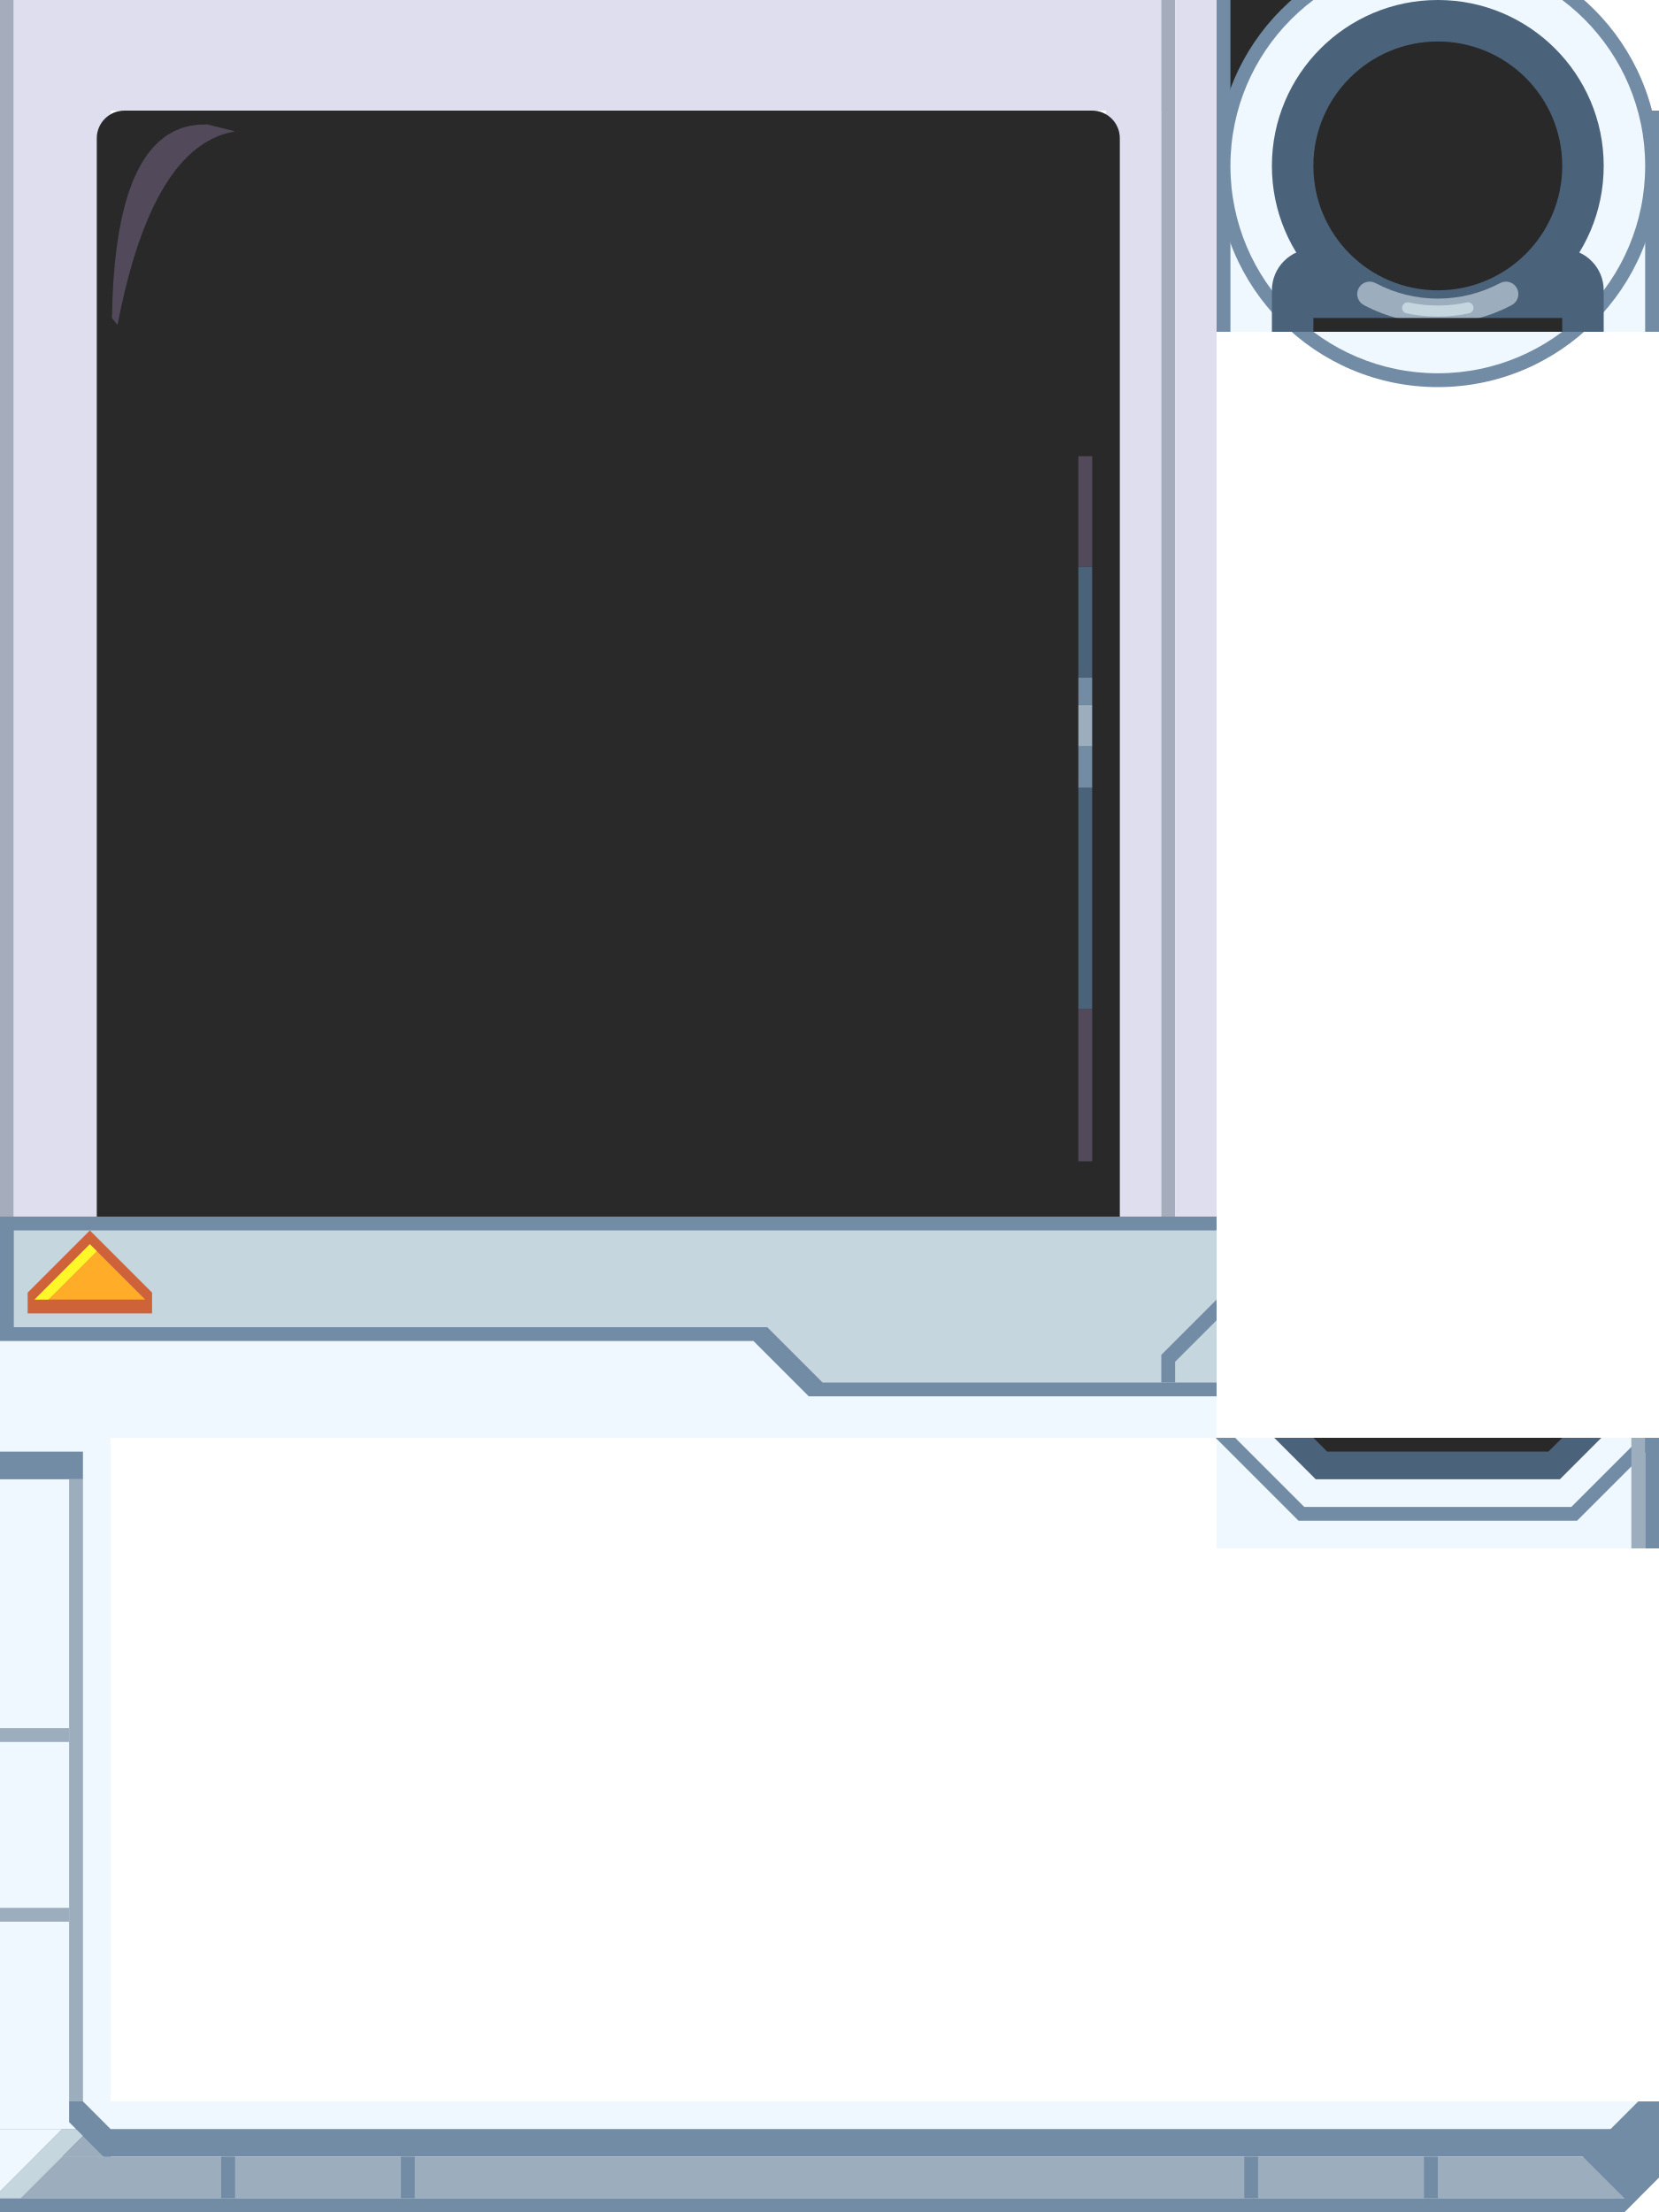
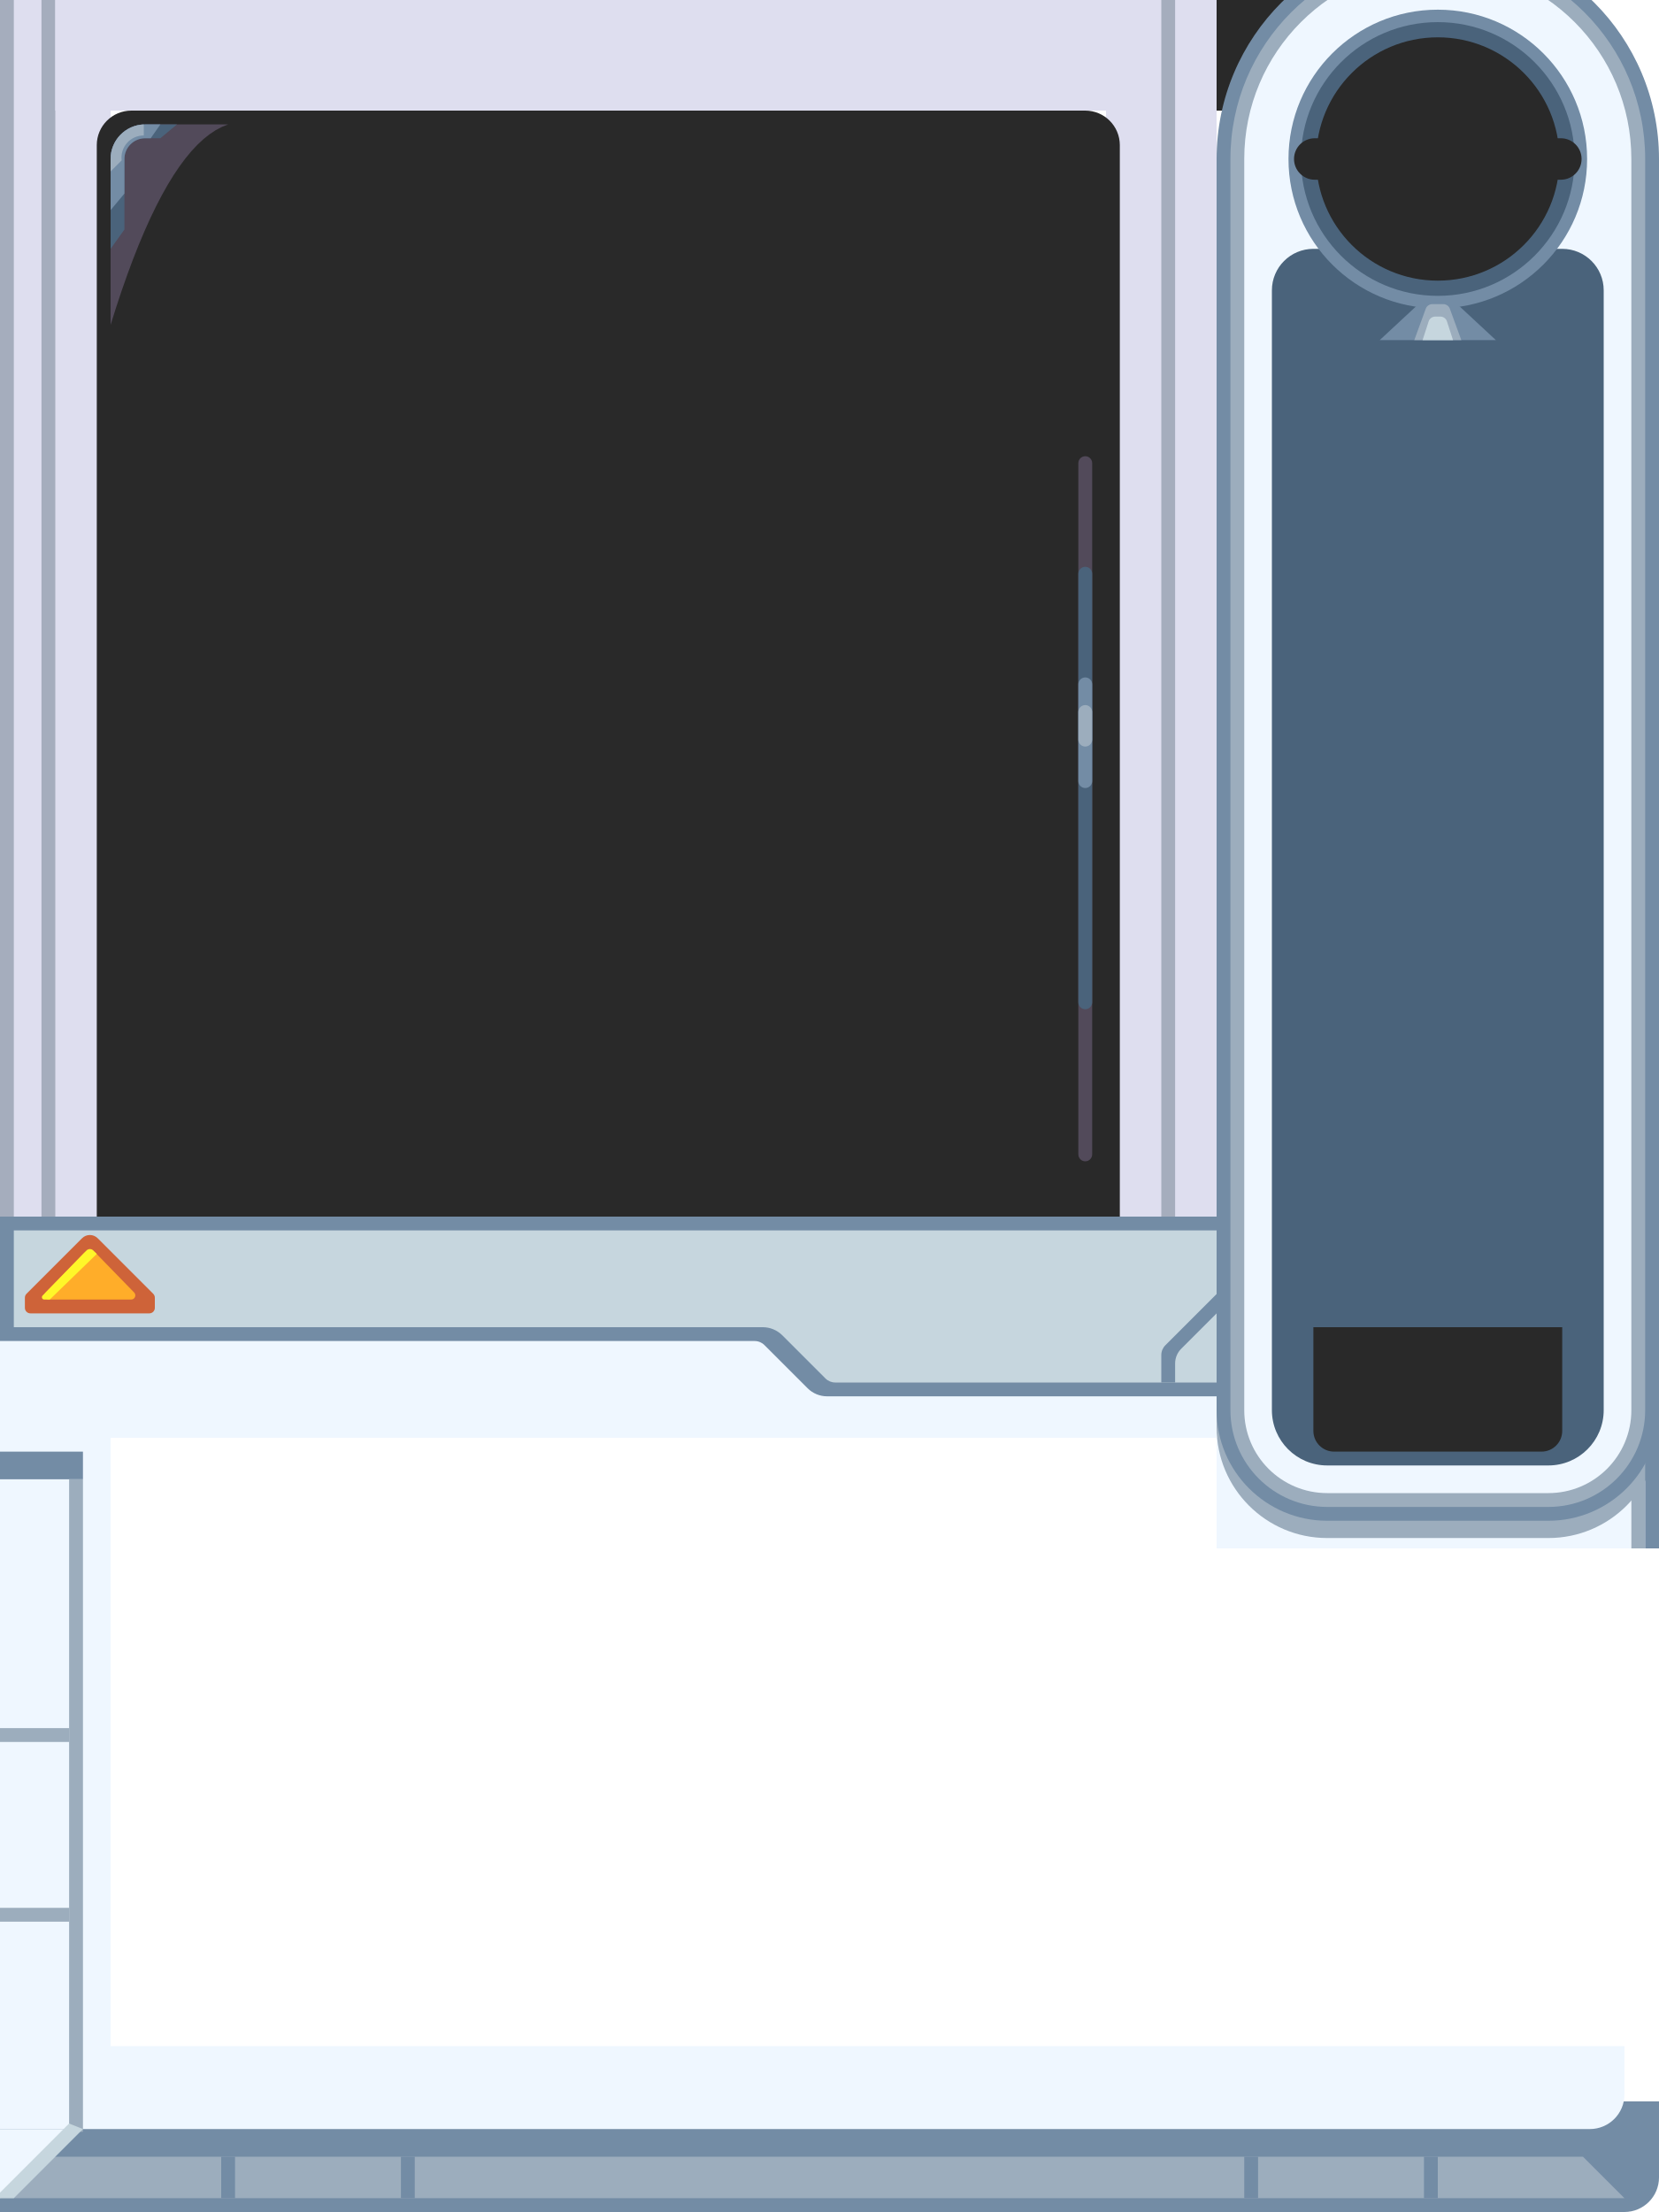
<svg xmlns="http://www.w3.org/2000/svg" width="960" height="1280" viewBox="0 0 120 160">
+   <rect x="0" y="0" width="8" height="88" fill="#dedeef" data-color="6" data-palette="9" />
  <rect x="0" y="0" width="1" height="88" fill="#a5adbd" data-color="7" data-palette="9" />
-   <rect x="1" y="0" width="7" height="88" fill="#dedeef" data-color="6" data-palette="9" />
+   <rect x="3" y="0" width="1" height="88" fill="#a5adbd" data-color="7" data-palette="9" />
  <rect x="4" y="0" width="80" height="8" fill="#dedeef" data-color="6" data-palette="9" />
-   <rect x="80" y="0" width="4" height="88" fill="#dedeef" data-color="6" data-palette="9" />
+   <rect x="80" y="0" width="8" height="88" fill="#dedeef" data-color="6" data-palette="9" />
  <rect x="84" y="0" width="1" height="88" fill="#a5adbd" data-color="7" data-palette="9" />
-   <rect x="85" y="0" width="3" height="88" fill="#dedeef" data-color="6" data-palette="9" />
-   <path d="M7 10 A2 2 0 0 1 9 8 H79 A2 2 0 0 1 81 10 V88 H7 Z" fill="#292929" data-color="8" data-palette="9" />
-   <polygon points="15,9 14.346,9.016 13.725,9.104 13.136,9.264 12.58,9.496 12.056,9.8 11.565,10.176 11.106,10.624 10.68,11.144 10.286,11.736 9.925,12.4 9.596,13.136 9.3,13.944 9.036,14.824 8.805,15.776 8.606,16.8 8.44,17.896 8.306,19.064 8.205,20.304 8.136,21.616 8.1,23 8.5,23.5 8.759,22.23 9.035,21.02 9.329,19.87 9.64,18.78 9.969,17.75 10.315,16.78 10.679,15.87 11.06,15.02 11.459,14.23 11.875,13.5 12.309,12.83 12.76,12.22 13.229,11.67 13.715,11.18 14.219,10.75 14.74,10.38 15.279,10.07 15.835,9.82 16.409,9.63 17,9.5" fill="#524a5a" data-color="10" data-palette="9" />
-   <rect x="78" y="33" width="1" height="8" fill="#524a5a" data-color="10" data-palette="9" />
-   <rect x="78" y="41" width="1" height="8" fill="#4a637b" data-color="5" data-palette="9" />
-   <rect x="78" y="49" width="1" height="2" fill="#738ca5" data-color="4" data-palette="9" />
-   <rect x="78" y="51" width="1" height="3" fill="#9cadbd" data-color="3" data-palette="9" />
-   <rect x="78" y="54" width="1" height="3" fill="#738ca5" data-color="4" data-palette="9" />
-   <rect x="78" y="57" width="1" height="16" fill="#4a637b" data-color="5" data-palette="9" />
-   <rect x="78" y="73" width="1" height="11" fill="#524a5a" data-color="10" data-palette="9" />
+   <path d="M7 10.5 A2.5 2.5 0 0 1 9.5 8 L78.5 8 A2.5 2.5 0 0 1 81 10.5 L81 88 L7 88 Z" fill="#292929" data-color="8" data-palette="9" />
+   <path d="M16.5 9 H10.5 A2.5 2.5 0 0 0 8 11.5 V23.5 L8.401 22.229 L8.805 21.015 L9.211 19.859 L9.62 18.76 L10.031 17.719 L10.445 16.735 L10.861 15.809 L11.28 14.94 L11.701 14.129 L12.125 13.375 L12.551 12.679 L12.98 12.04 L13.411 11.459 L13.845 10.935 L14.281 10.469 L14.72 10.06 L15.161 9.709 L15.605 9.415 L16.051 9.179 Z" fill="#524a5a" data-color="10" data-palette="9" />
+   <path d="M12.8 9 H10.5 A2.5 2.5 0 0 0 8 11.5 V18 L9 16.6 V11.5 A1.5 1.5 0 0 1 10.5 10 H11.6 Z" fill="#4a637b" data-color="5" data-palette="9" />
+   <path d="M11.6 9 H10.5 A2.5 2.5 0 0 0 8 11.5 V15.2 L9 14 V11.5 A1.5 1.5 0 0 1 10.5 10 H10.9 Z" fill="#738ca5" data-color="4" data-palette="9" />
+   <path d="M10.4 9 A2.5 2.5 0 0 0 8 11.5 V12.4 L8.8 11.6 A1.6 1.6 0 0 1 10.4 9.8 Z" fill="#9cadbd" data-color="3" data-palette="9" />
+   <rect x="78" y="33" width="1" height="51" rx="0.5" fill="#524a5a" data-color="10" data-palette="9" />
+   <rect x="78" y="41" width="1" height="32" rx="0.5" fill="#4a637b" data-color="5" data-palette="9" />
+   <rect x="78" y="49" width="1" height="8" rx="0.5" fill="#738ca5" data-color="4" data-palette="9" />
+   <rect x="78" y="51" width="1" height="3" rx="0.5" fill="#9cadbd" data-color="3" data-palette="9" />
  <rect x="0" y="88" width="88" height="16" fill="#eff7ff" data-color="1" data-palette="9" />
-   <polygon points="0,88 88,88 88,101 58.5,101 54.5,97 0,97" fill="#738ca5" data-color="4" data-palette="9" />
-   <polygon points="1,89 88,89 88,100 59.5,100 55.5,96 1,96" fill="#c6d6de" data-color="2" data-palette="9" />
-   <polygon points="88,94 88,95.5 85,98.5 85,100 84,100 84,98" fill="#738ca5" data-color="4" data-palette="9" />
-   <polygon points="6.5,89 11,93.5 11,95 2,95 2,93.5" fill="#ce6339" data-color="13" data-palette="9" />
-   <polygon points="6.5,90 10.5,94 2.5,94" fill="#ffad29" data-color="12" data-palette="9" />
-   <polygon points="6.5,90 7,90.5 3.5,94 2.5,94" fill="#fff729" data-color="11" data-palette="9" />
+   <path d="M0 88 L88 88 L88 101 L59.828 101 A2 2 0 0 1 58.414 100.414 L55.293 97.293 A1 1 0 0 0 54.586 97 L0 97 Z" fill="#738ca5" data-color="4" data-palette="9" />
+   <path d="M1 89 L88 89 L88 100 L60.414 100 A1 1 0 0 1 59.707 99.707 L56.586 96.586 A2 2 0 0 0 55.172 96 L1 96 Z" fill="#c6d6de" data-color="2" data-palette="9" />
+   <path d="M88 93.6 L88 95 L85.439 97.561 A1.5 1.5 0 0 0 85 98.621 L85 100 L84 100 L84 98.014 A1 1 0 0 1 84.293 97.307 Z" fill="#738ca5" data-color="4" data-palette="9" />
+   <path d="M5.934 89.566 A0.8 0.8 0 0 1 7.066 89.566 L11.083 93.583 A0.4 0.4 0 0 1 11.2 93.866 L11.2 94.6 A0.4 0.4 0 0 1 10.8 95 L2.2 95 A0.4 0.4 0 0 1 1.8 94.6 L1.8 93.866 A0.4 0.4 0 0 1 1.917 93.583 Z" fill="#ce6339" data-color="13" data-palette="9" />
+   <path d="M6.07 90.642 A0.6 0.6 0 0 1 6.93 90.642 L9.704 93.491 A0.3 0.3 0 0 1 9.489 94 L3.511 94 A0.3 0.3 0 0 1 3.296 93.491 Z" fill="#ffad29" data-color="12" data-palette="9" />
+   <path d="M6.253 90.453 A0.349 0.349 0 0 1 6.75 90.45 L7 90.7 L3.6 94 L3.2 94 A0.169 0.169 0 0 1 3.079 93.713 Z" fill="#fff729" data-color="11" data-palette="9" />
  <rect x="0" y="104" width="8" height="48" fill="#eff7ff" data-color="1" data-palette="9" />
  <rect x="0" y="105" width="6" height="2" fill="#738ca5" data-color="4" data-palette="9" />
-   <rect x="5" y="107" width="1" height="45" fill="#9cadbd" data-color="3" data-palette="9" />
  <rect x="0" y="125" width="5" height="1" fill="#9cadbd" data-color="3" data-palette="9" />
  <rect x="0" y="138" width="5" height="1" fill="#9cadbd" data-color="3" data-palette="9" />
-   <rect x="0" y="152" width="120" height="2" fill="#eff7ff" data-color="1" data-palette="9" />
-   <polygon points="0,154 120,154 120,156 0,156" fill="#738ca5" data-color="4" data-palette="9" />
-   <polygon points="0,156 120,156 120,157.5 118.5,159 0,159" fill="#9cadbd" data-color="3" data-palette="9" />
-   <polygon points="0,159 118.5,159 117.5,160 0,160" fill="#738ca5" data-color="4" data-palette="9" />
+   <path d="M0 152 L120 152 L120 157.5 A2.5 2.5 0 0 1 117.5 160 L0 160 Z" fill="#738ca5" data-color="4" data-palette="9" />
+   <path d="M0 148 L117.5 148 L117.5 151.5 A2.5 2.5 0 0 1 115 154 L0 154 Z" fill="#eff7ff" data-color="1" data-palette="9" />
+   <polygon points="0,156 114.5,156 117.5,159 0,159" fill="#9cadbd" data-color="3" data-palette="9" />
  <rect x="16" y="156" width="1" height="3" fill="#738ca5" data-color="4" data-palette="9" />
  <rect x="29" y="156" width="1" height="3" fill="#738ca5" data-color="4" data-palette="9" />
  <rect x="90" y="156" width="1" height="3" fill="#738ca5" data-color="4" data-palette="9" />
  <rect x="103" y="156" width="1" height="3" fill="#738ca5" data-color="4" data-palette="9" />
-   <polygon points="0,154 4.5,154 0,158.5" fill="#eff7ff" data-color="1" data-palette="9" />
-   <polygon points="4.5,154 6.5,154 1.5,159 -0.5,159" fill="#c6d6de" data-color="2" data-palette="9" />
-   <polygon points="6,154.5 7.5,156 4.5,156" fill="#9cadbd" data-color="3" data-palette="9" />
-   <polygon points="5,152 6,152 8,154 8,156 7.5,156 5,153.5" fill="#738ca5" data-color="4" data-palette="9" />
-   <polygon points="118.5,152 120,152 120,157.5 117.5,160 117.5,159 114.5,156 116.5,154" fill="#738ca5" data-color="4" data-palette="9" />
-   <rect x="88" y="104" width="32" height="8" fill="#eff7ff" data-color="1" data-palette="9" />
-   <polygon points="87.93,104 93.93,110 114.07,110 120.07,104" fill="#738ca5" data-color="4" data-palette="9" />
-   <polygon points="89.34,104 94.34,109 113.66,109 118.66,104" fill="#eff7ff" data-color="1" data-palette="9" />
-   <polygon points="92.17,104 95.17,107 112.83,107 115.83,104" fill="#4a637b" data-color="5" data-palette="9" />
-   <polygon points="95,104 96,105 112,105 113,104" fill="#292929" data-color="8" data-palette="9" />
-   <rect x="118" y="104" width="1" height="8" fill="#9cadbd" data-color="3" data-palette="9" />
-   <rect x="119" y="104" width="1" height="8" fill="#738ca5" data-color="4" data-palette="9" />
+   <polygon points="0,154 5,154 0,159" fill="#eff7ff" data-color="1" data-palette="9" />
+   <rect x="5" y="107" width="1" height="47.2" fill="#9cadbd" data-color="3" data-palette="9" />
+   <polygon points="5,153.6 6,154 1,159 -0.4,159" fill="#c6d6de" data-color="2" data-palette="9" />
+   <rect x="88" y="104" width="30" height="8" fill="#eff7ff" data-color="1" data-palette="9" />
  <rect x="88" y="0" width="8" height="8" fill="#292929" data-color="8" data-palette="9" />
-   <rect x="88" y="12" width="32" height="12" fill="#eff7ff" data-color="1" data-palette="9" />
-   <rect x="88" y="0" width="1" height="24" fill="#738ca5" data-color="4" data-palette="9" />
-   <rect x="119" y="8" width="1" height="16" fill="#738ca5" data-color="4" data-palette="9" />
-   <circle cx="104" cy="12" r="16" fill="#738ca5" data-color="4" data-palette="9" />
-   <circle cx="104" cy="12" r="15" fill="#eff7ff" data-color="1" data-palette="9" />
-   <circle cx="104" cy="12" r="12" fill="#4a637b" data-color="5" data-palette="9" />
-   <path d="M92 24 V21 A3 3 0 0 1 95 18 H113 A3 3 0 0 1 116 21 V24 Z" fill="#4a637b" data-color="5" data-palette="9" />
-   <circle cx="104" cy="12" r="9" fill="#292929" data-color="8" data-palette="9" />
-   <path d="M109.352 22.066 A11.4 11.4 0 0 1 98.648 22.066 A0.9 0.9 0 0 1 99.493 20.476 A9.6 9.6 0 0 0 108.507 20.476 A0.9 0.9 0 0 1 109.352 22.066 Z" fill="#9cadbd" data-color="3" data-palette="9" />
-   <path d="M106.266 22.662 A10.9 10.9 0 0 1 101.734 22.662 A0.4 0.4 0 0 1 101.9 21.879 A10.1 10.1 0 0 0 106.1 21.879 A0.4 0.4 0 0 1 106.266 22.662 Z" fill="#c6d6de" data-color="2" data-palette="9" />
-   <rect x="95" y="23" width="18" height="1" fill="#292929" data-color="8" data-palette="9" />
+   <path d="M88 12.75 A16 16 0 0 1 120 12.75 V103.25 A8 8 0 0 1 112 111.25 H96 A8 8 0 0 1 88 103.25 Z" fill="#9cadbd" data-color="3" data-palette="9" />
+   <rect x="118" y="96" width="1" height="16" fill="#9cadbd" data-color="3" data-palette="9" />
+   <rect x="119" y="96" width="1" height="16" fill="#738ca5" data-color="4" data-palette="9" />
+   <path d="M88 11.5 A16 16 0 0 1 120 11.5 V102 A8 8 0 0 1 112 110 H96 A8 8 0 0 1 88 102 Z" fill="#738ca5" data-color="4" data-palette="9" />
+   <path d="M89 11.5 A15 15 0 0 1 119 11.5 V102 A7 7 0 0 1 112 109 H96 A7 7 0 0 1 89 102 Z" fill="#9cadbd" data-color="3" data-palette="9" />
+   <path d="M90 11.5 A14 14 0 0 1 118 11.5 V102 A6 6 0 0 1 112 108 H96 A6 6 0 0 1 90 102 Z" fill="#eff7ff" data-color="1" data-palette="9" />
+   <path d="M92 21 A3 3 0 0 1 95 18 L113 18 A3 3 0 0 1 116 21 L116 102 A4 4 0 0 1 112 106 L96 106 A4 4 0 0 1 92 102 Z" fill="#4a637b" data-color="5" data-palette="9" />
+   <path d="M95 96 L113 96 L113 103.5 A1.5 1.5 0 0 1 111.5 105 L96.5 105 A1.5 1.5 0 0 1 95 103.5 Z" fill="#292929" data-color="8" data-palette="9" />
+   <circle cx="104" cy="11.5" r="10.8" fill="#738ca5" data-color="4" data-palette="9" />
+   <circle cx="104" cy="11.5" r="9.9" fill="#4a637b" data-color="5" data-palette="9" />
+   <path d="M93.6 11.5 A1.5 1.5 0 0 1 95.1 10 L112.9 10 A1.5 1.5 0 0 1 114.4 11.5 L114.4 11.5 A1.5 1.5 0 0 1 112.9 13 L95.1 13 A1.5 1.5 0 0 1 93.6 11.5 Z" fill="#292929" data-color="8" data-palette="9" />
+   <circle cx="104" cy="11.5" r="8.8" fill="#292929" data-color="8" data-palette="9" />
+   <path d="M102.427 22.16 A0.6 0.6 0 0 1 102.836 22 L105.164 22 A0.6 0.6 0 0 1 105.573 22.16 L108.2 24.6 L99.8 24.6 Z" fill="#738ca5" data-color="4" data-palette="9" />
+   <path d="M103.13 22.328 A0.5 0.5 0 0 1 103.6 22 L104.4 22 A0.5 0.5 0 0 1 104.87 22.328 L105.7 24.6 L102.3 24.6 Z" fill="#9cadbd" data-color="3" data-palette="9" />
+   <path d="M103.338 23.246 A0.5 0.5 0 0 1 103.814 22.9 L104.186 22.9 A0.5 0.5 0 0 1 104.662 23.246 L105.1 24.6 L102.9 24.6 Z" fill="#c6d6de" data-color="2" data-palette="9" />
</svg>
